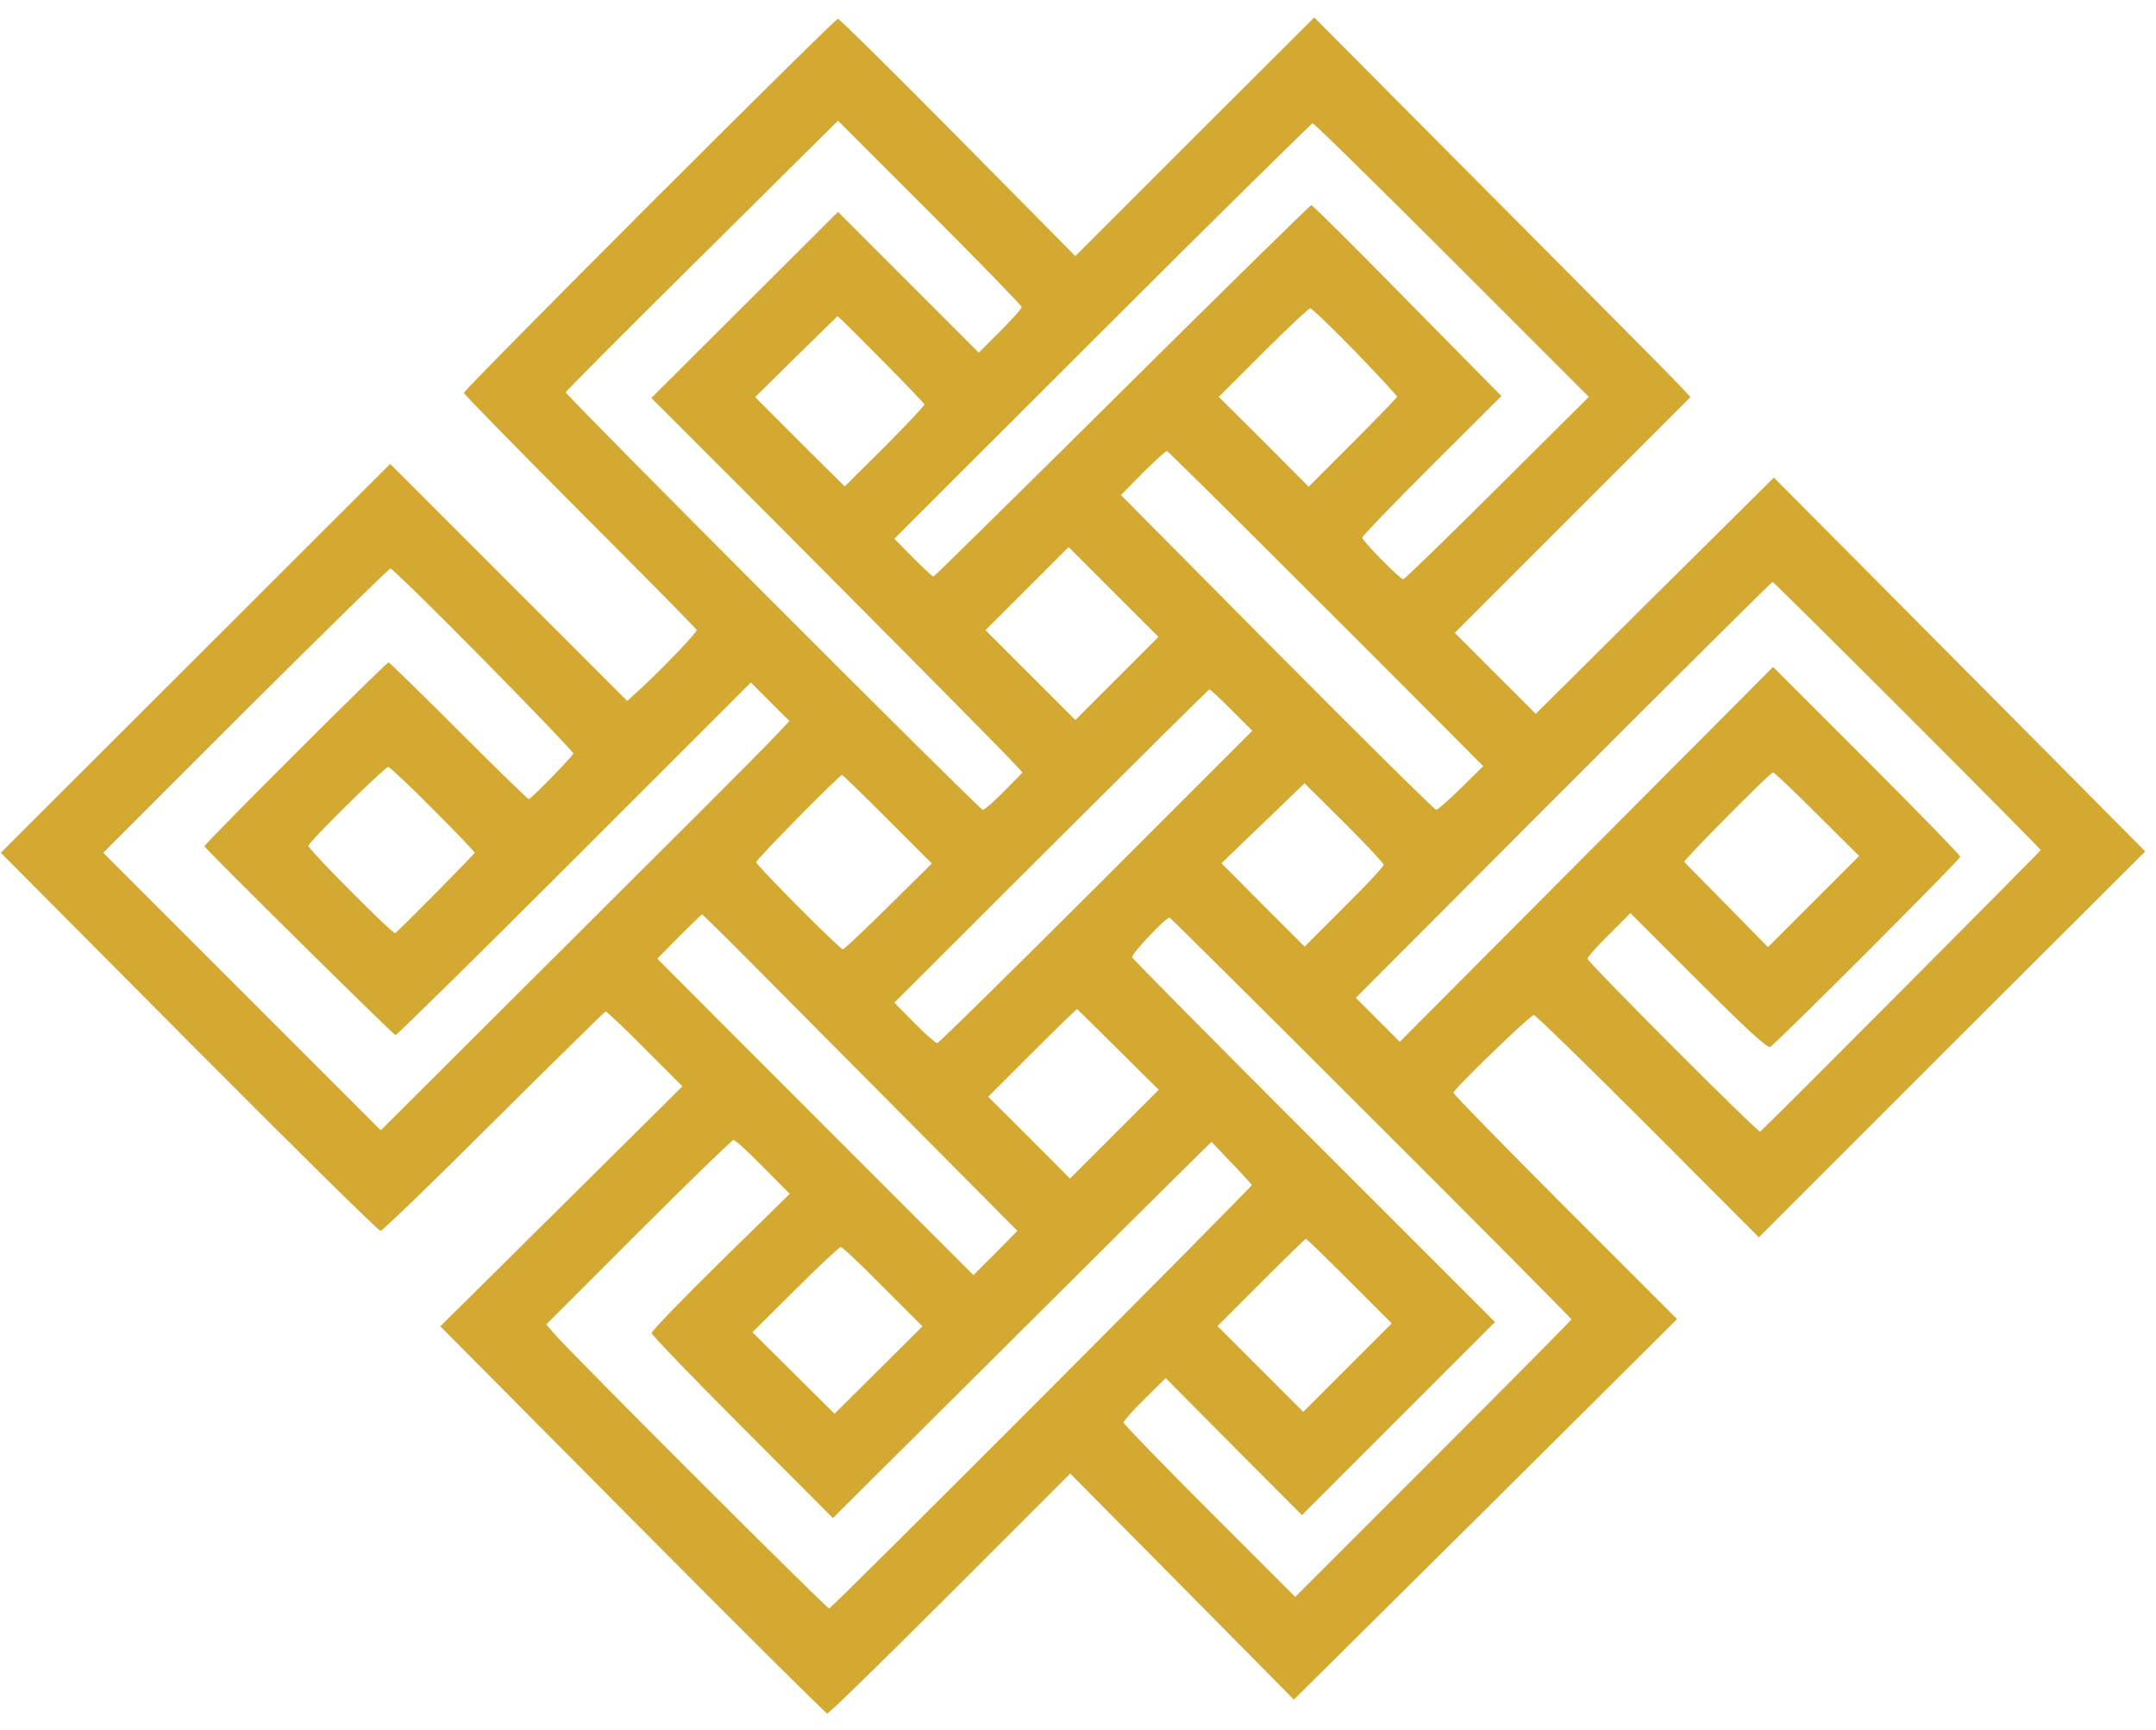
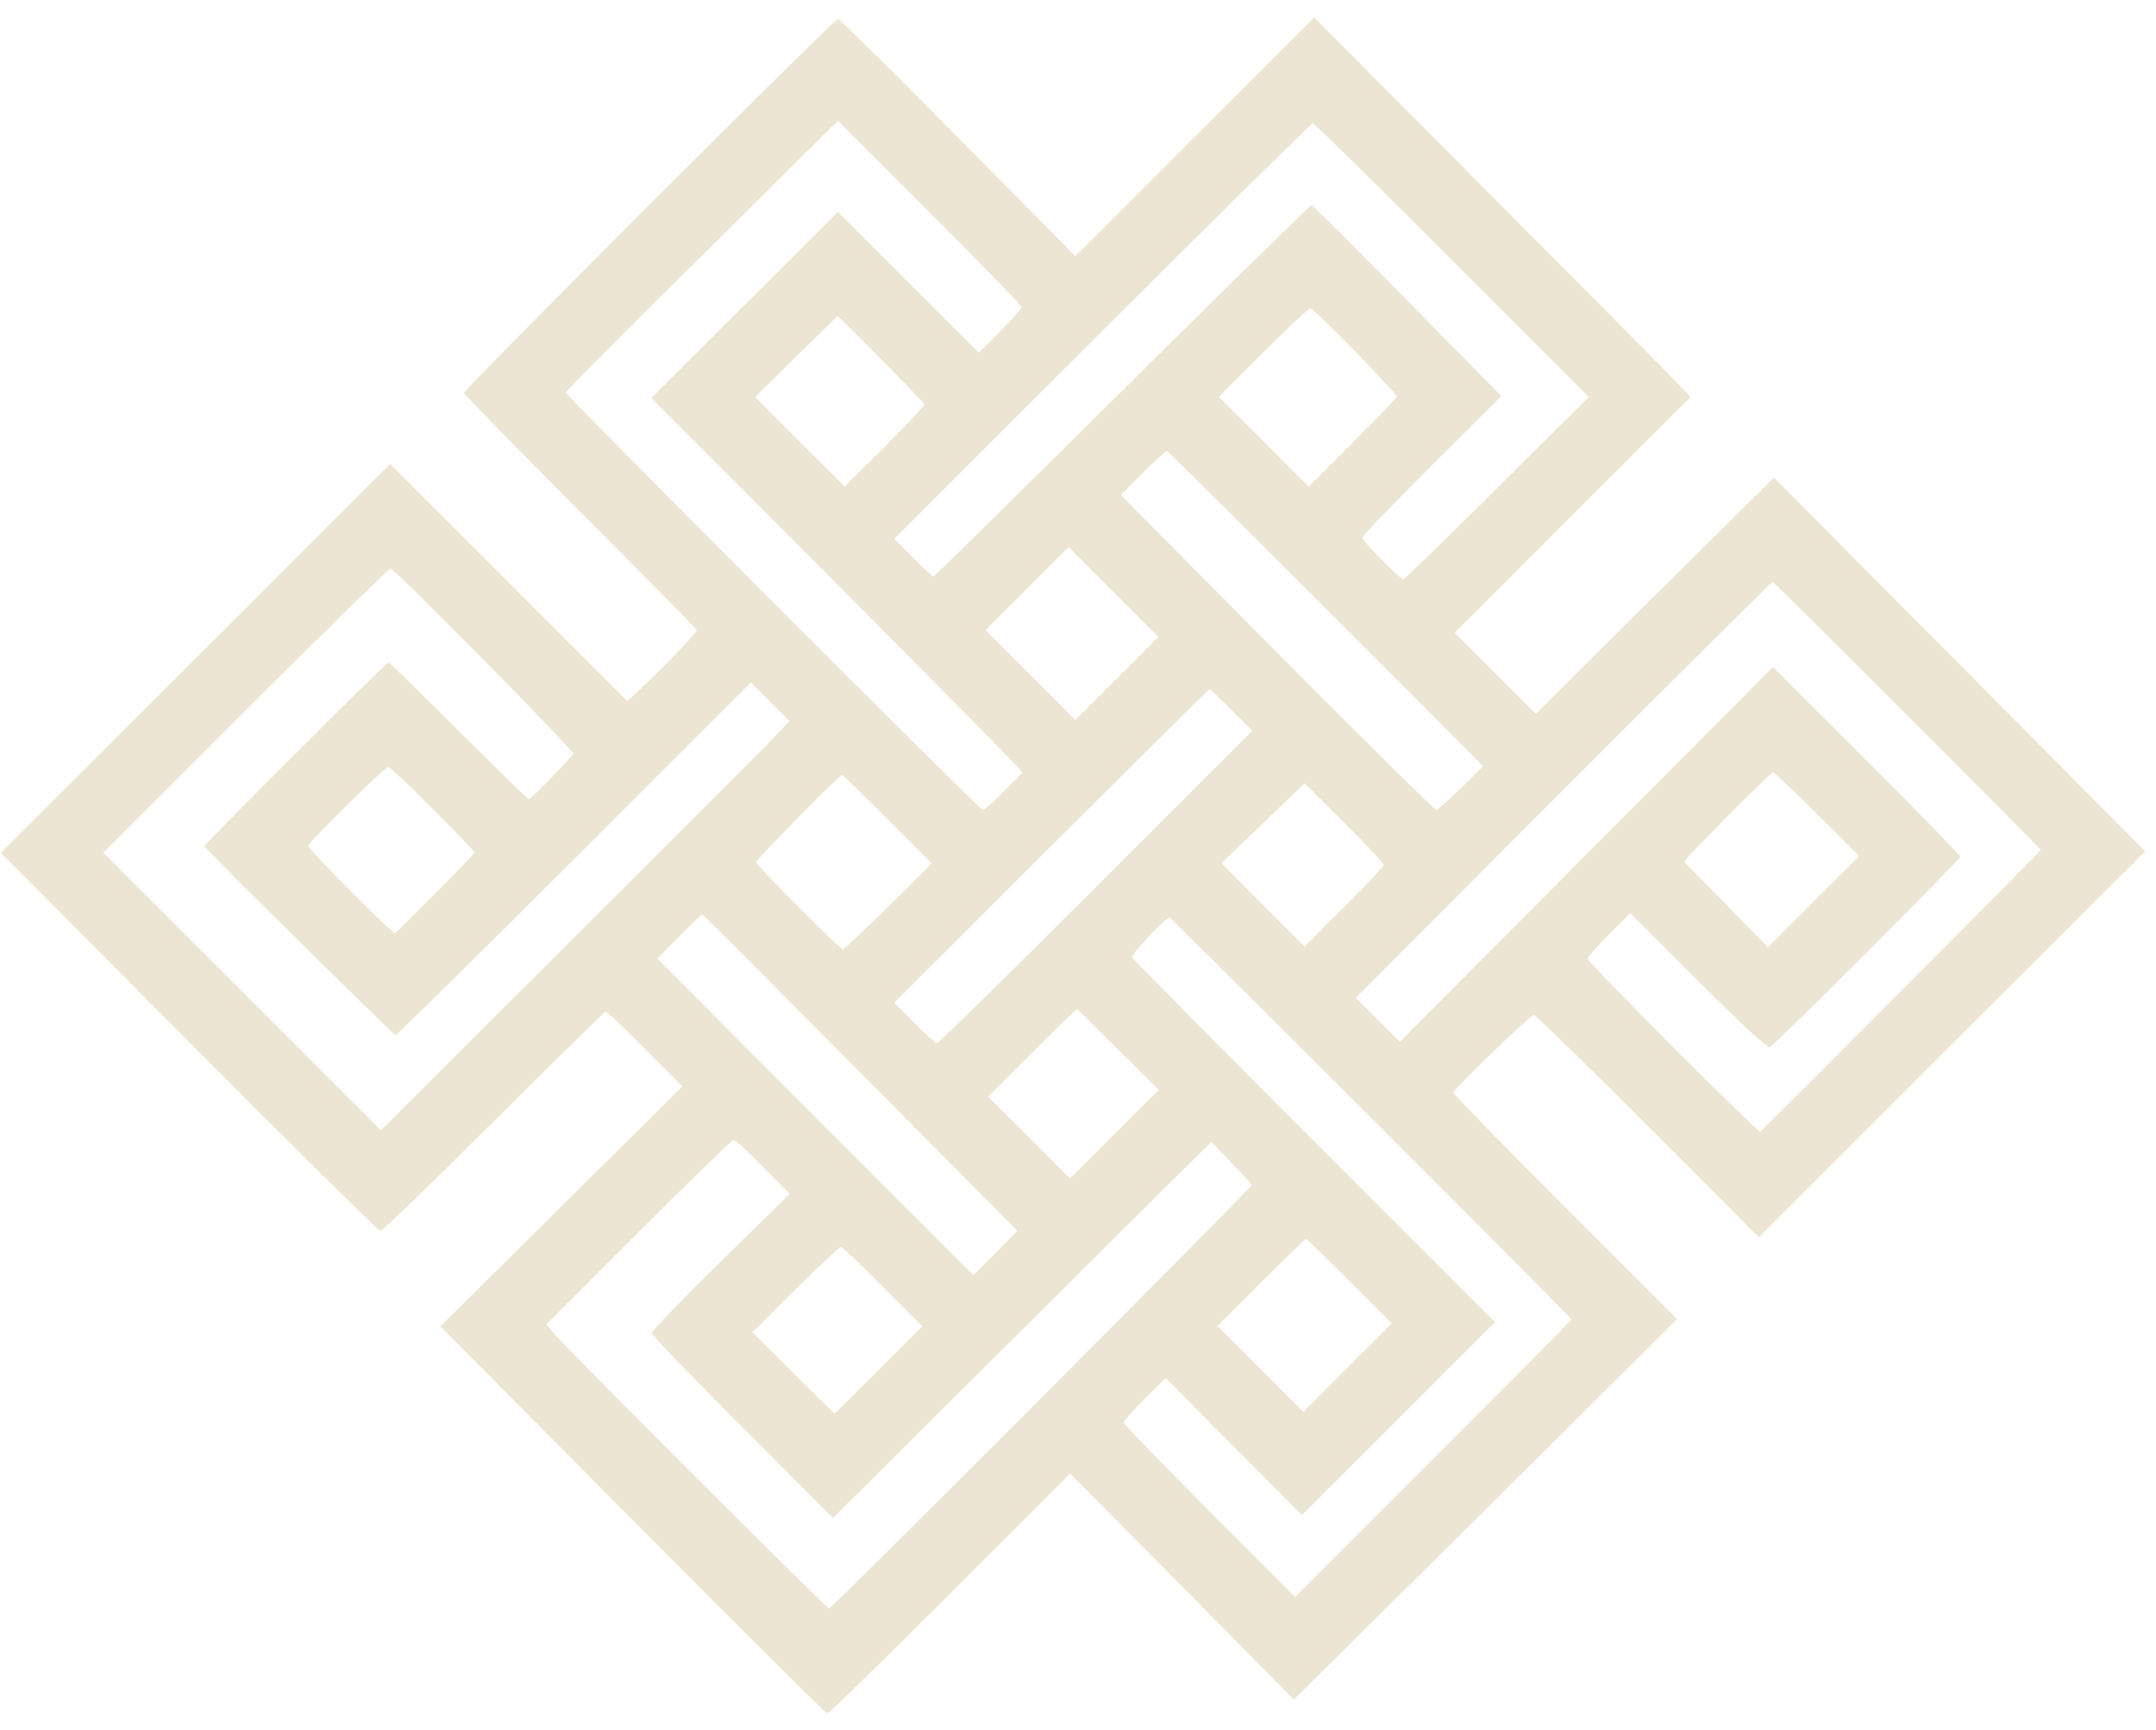
- <svg xmlns="http://www.w3.org/2000/svg" viewBox="0 0 804 645" fill="#d4a932">
+ <svg xmlns="http://www.w3.org/2000/svg" viewBox="0 0 804 645" fill="#ede5d3">
  <g transform="translate(0,645) scale(0.1,-0.1)">
    <path d="M2422 5687 c-380 -380 -692 -696 -692 -702 0 -5 195 -204 432 -442 238 -238 434 -437 436 -442 3 -8 -125 -142 -211 -221 l-48 -44 -442 442 -442 442 -726 -725 -726 -725 701 -705 c386 -388 707 -705 715 -705 7 0 197 183 422 408 225 224 413 408 417 410 4 1 70 -61 147 -139 l140 -140 -452 -448 -451 -447 717 -722 c394 -397 721 -722 726 -722 6 0 212 201 458 447 l448 448 417 -421 417 -422 715 709 714 710 -417 417 c-229 229 -417 422 -417 427 0 13 287 290 300 290 6 0 197 -186 425 -414 l414 -415 720 720 721 719 -692 697 -693 697 -444 -440 -444 -441 -151 151 -151 151 439 439 440 440 -35 38 c-19 21 -335 340 -702 708 l-666 670 -446 -445 -445 -445 -438 443 c-240 243 -442 442 -447 442 -6 0 -322 -312 -703 -693z m1388 -382 c0 -6 -36 -46 -80 -90 l-80 -80 -263 263 -262 262 -348 -347 -348 -347 320 -320 c460 -461 1000 -1006 1034 -1044 l30 -33 -69 -70 c-37 -38 -73 -69 -79 -69 -12 0 -1555 1545 -1555 1557 0 4 228 233 508 510 l507 503 343 -343 c188 -188 342 -347 342 -352z m1605 175 l510 -510 -342 -340 c-188 -187 -345 -340 -350 -340 -12 0 -153 143 -153 155 0 6 117 127 259 269 l260 259 -351 356 c-192 196 -353 356 -358 356 -4 0 -322 -312 -705 -692 -384 -381 -701 -693 -704 -693 -4 0 -38 32 -76 70 l-70 71 775 774 c426 426 780 774 785 775 6 0 239 -229 520 -510z m-361 -341 c86 -89 156 -165 156 -168 0 -3 -74 -80 -165 -171 l-165 -165 -167 168 -168 167 165 165 c91 91 170 165 176 165 7 0 82 -73 168 -161z m-1750 -47 c77 -78 142 -146 143 -150 2 -4 -65 -74 -147 -157 l-150 -149 -167 166 -167 167 153 151 154 151 20 -18 c11 -10 83 -82 161 -161z m1458 -729 c222 -221 485 -485 586 -586 l183 -184 -82 -81 c-46 -45 -88 -82 -93 -82 -6 0 -273 264 -594 587 l-582 587 82 83 c46 46 86 82 90 81 4 -2 189 -184 410 -405z m-597 -443 l-155 -155 -167 167 -168 168 155 155 155 155 167 -167 168 -168 -155 -155z m-2361 69 c185 -188 336 -345 334 -349 -5 -13 -158 -170 -166 -170 -4 0 -122 115 -262 255 -140 140 -258 255 -261 255 -9 0 -691 -681 -687 -686 57 -63 706 -704 713 -704 5 0 306 296 667 657 l658 658 72 -72 72 -72 -79 -83 c-44 -46 -387 -389 -763 -763 l-682 -680 -518 518 -517 517 530 530 c292 291 535 529 541 530 6 0 163 -153 348 -341z m5308 -206 c274 -274 498 -500 498 -503 0 -4 -991 -999 -1046 -1050 -7 -6 -644 632 -644 645 0 6 36 46 80 90 l80 80 254 -254 c182 -182 258 -251 267 -245 26 15 709 699 709 709 0 6 -157 167 -349 359 l-349 349 -696 -699 -696 -699 -82 82 -82 82 774 776 c426 426 777 775 780 775 3 0 229 -224 502 -497z m-2519 19 l77 -77 -583 -583 c-320 -320 -587 -582 -592 -582 -6 0 -44 34 -85 75 l-75 76 585 584 c322 321 587 584 590 584 3 1 40 -34 83 -77z m-2979 -369 c86 -86 156 -159 156 -163 0 -4 -233 -241 -296 -300 -7 -6 -324 312 -324 326 0 13 285 294 298 294 5 0 80 -70 166 -157z m5162 -19 l157 -156 -170 -170 -170 -170 -154 157 c-85 86 -156 158 -158 161 -5 5 321 334 331 334 4 0 78 -70 164 -156z m-3466 -19 l165 -165 -162 -160 c-89 -88 -165 -160 -170 -160 -11 0 -323 313 -323 325 0 10 310 325 320 325 3 0 79 -74 170 -165z m1850 -170 c0 -6 -66 -77 -148 -158 l-147 -147 -155 155 -155 156 155 149 155 149 148 -147 c81 -81 147 -151 147 -157z m-2356 -368 c99 -100 363 -366 586 -590 l404 -407 -82 -83 -82 -82 -590 590 -589 590 82 83 c45 45 83 82 85 82 2 0 86 -82 186 -183z m2311 -577 c410 -409 745 -747 745 -750 0 -3 -232 -237 -515 -520 l-515 -515 -320 320 c-176 176 -320 325 -320 330 0 6 35 46 78 88 l79 78 254 -256 254 -255 360 360 360 360 -675 675 c-371 371 -677 680 -678 685 -4 12 128 152 140 148 4 -2 343 -338 753 -748z m-945 256 l151 -150 -165 -165 -166 -166 -152 153 -153 152 165 165 c90 90 165 163 167 162 1 -1 70 -69 153 -151z m-1325 -437 l100 -101 -258 -253 c-141 -139 -257 -258 -257 -266 0 -7 152 -165 338 -351 l338 -339 571 568 c313 312 631 628 705 701 l136 134 73 -77 c41 -42 75 -80 77 -84 2 -7 -1561 -1574 -1576 -1579 -8 -2 -953 942 -1022 1021 l-33 38 344 344 c189 189 349 344 354 344 6 1 55 -44 110 -100z m2188 -427 l157 -157 -165 -165 -165 -165 -160 160 -160 160 162 162 c90 90 165 163 168 163 3 0 76 -71 163 -158z m-1741 -20 l148 -148 -164 -163 -164 -163 -153 152 -153 152 160 159 c87 87 164 158 169 159 6 0 76 -66 157 -148z" />
  </g>
</svg>
